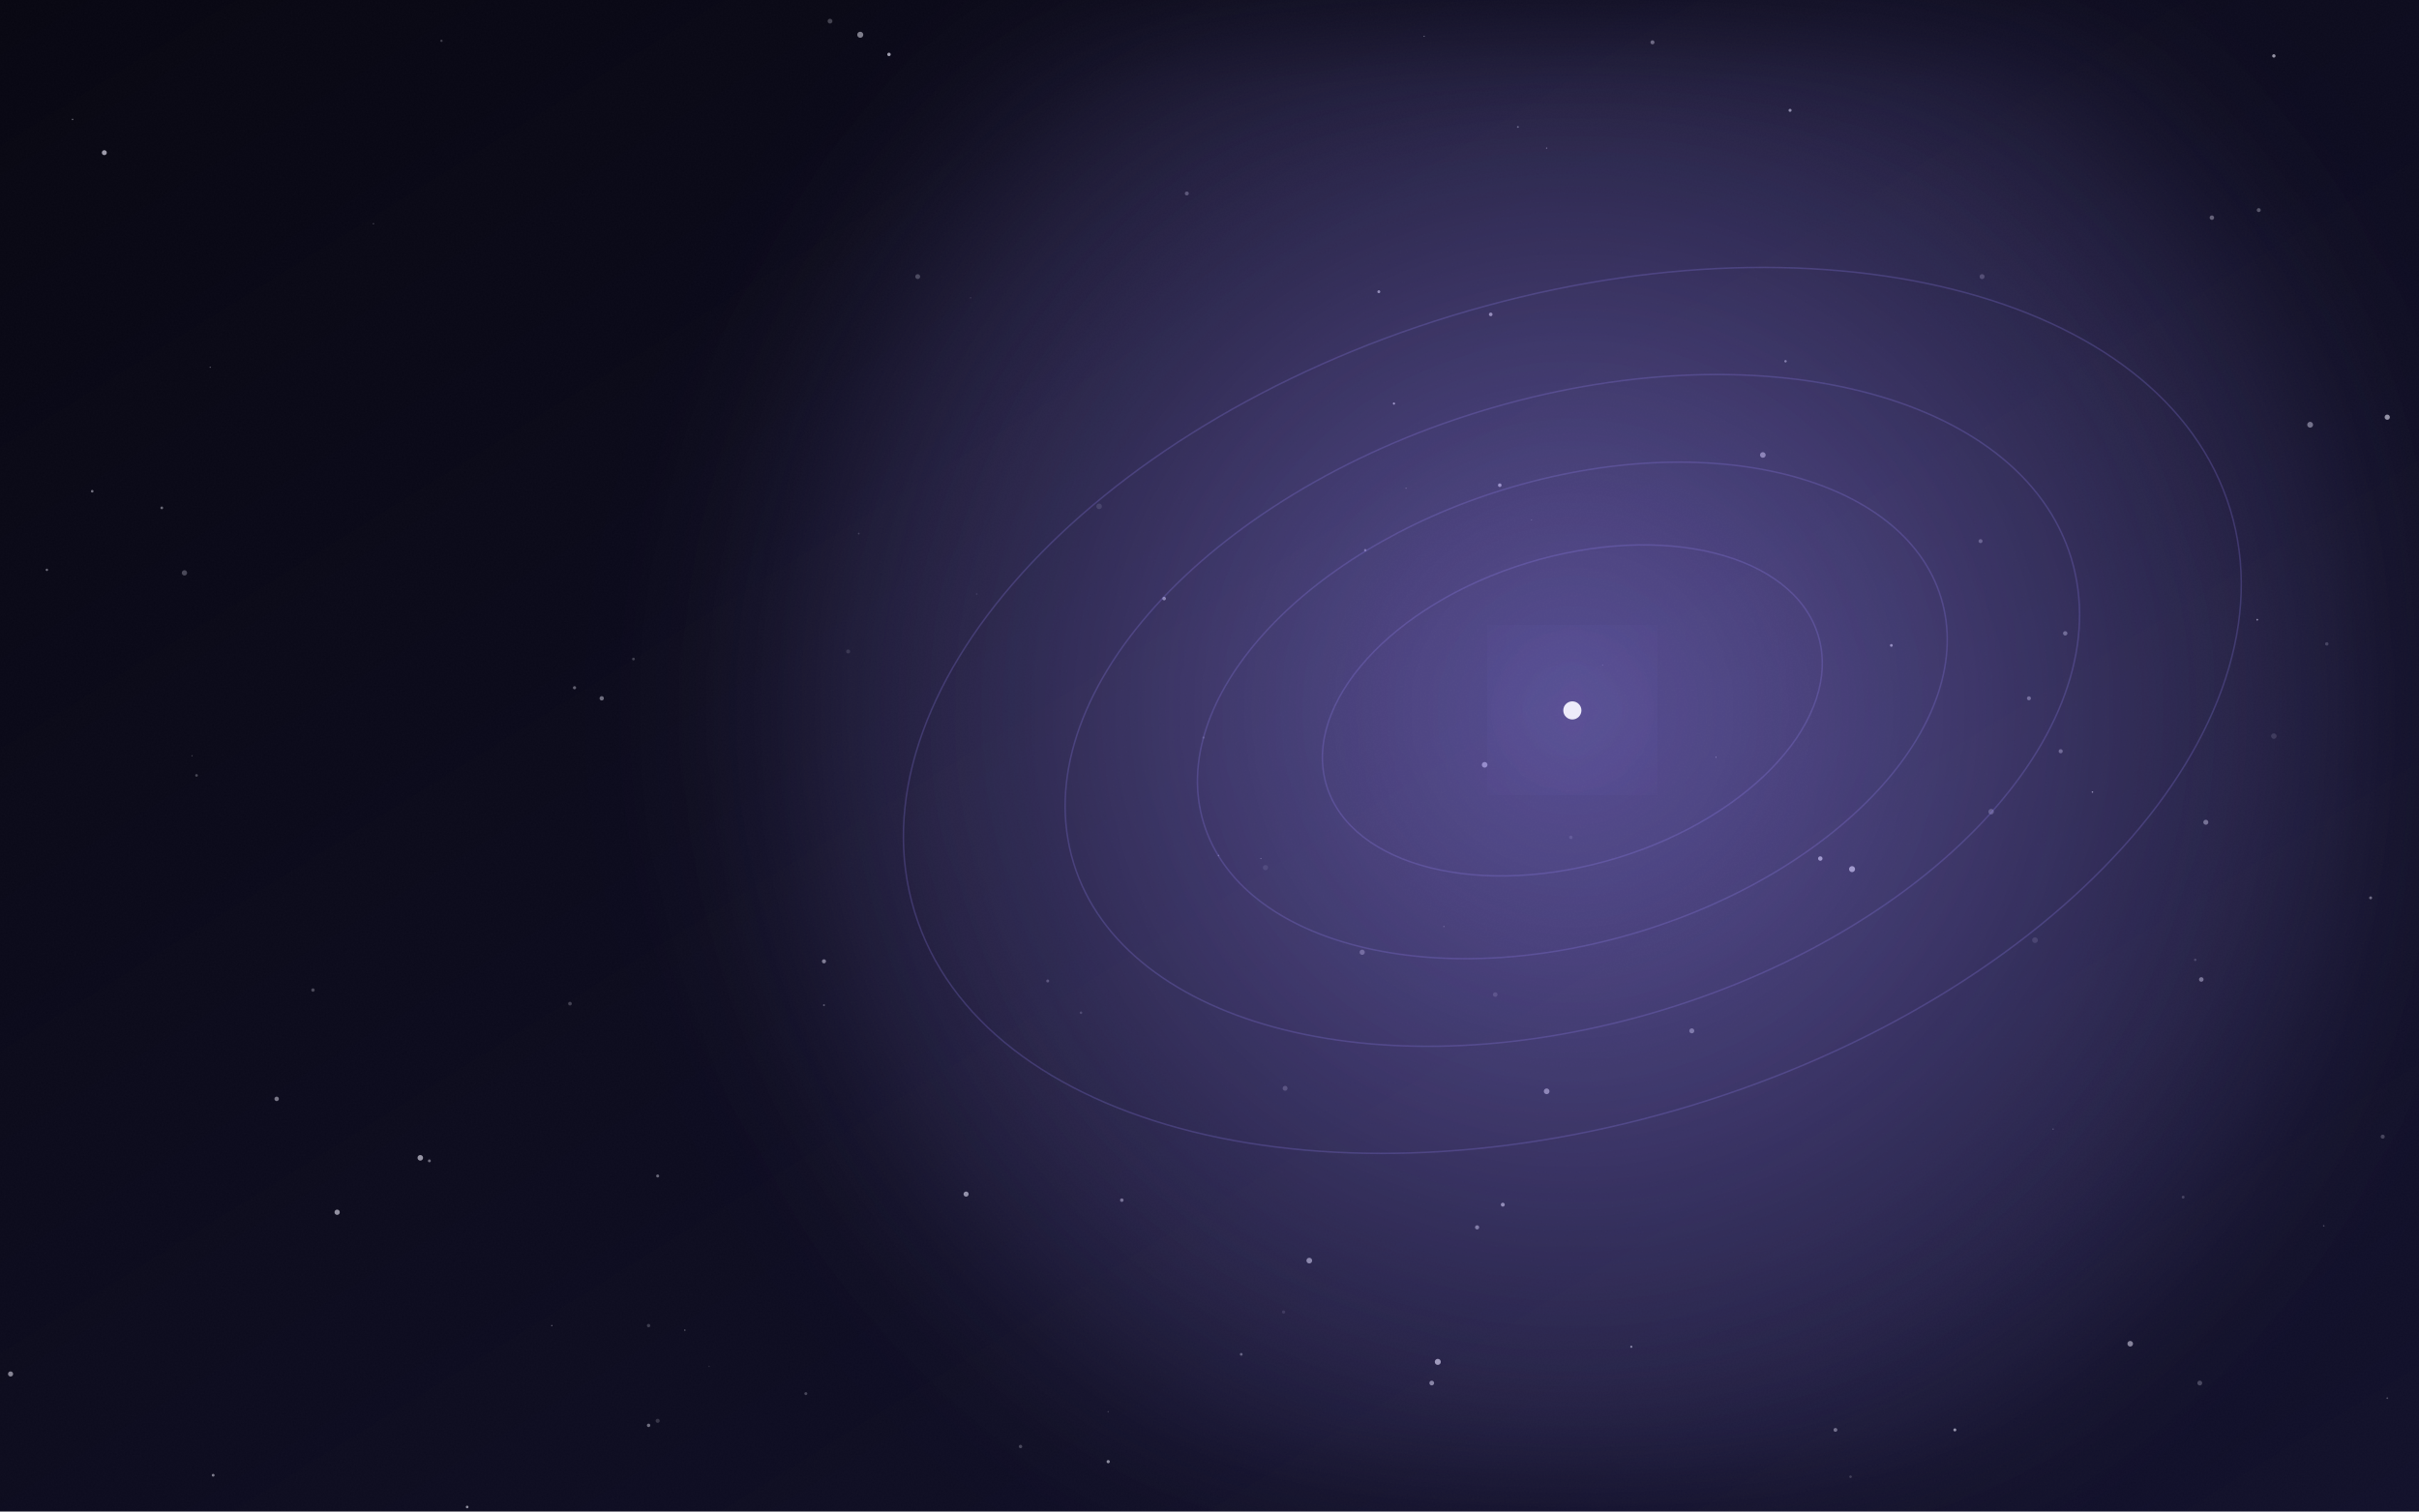
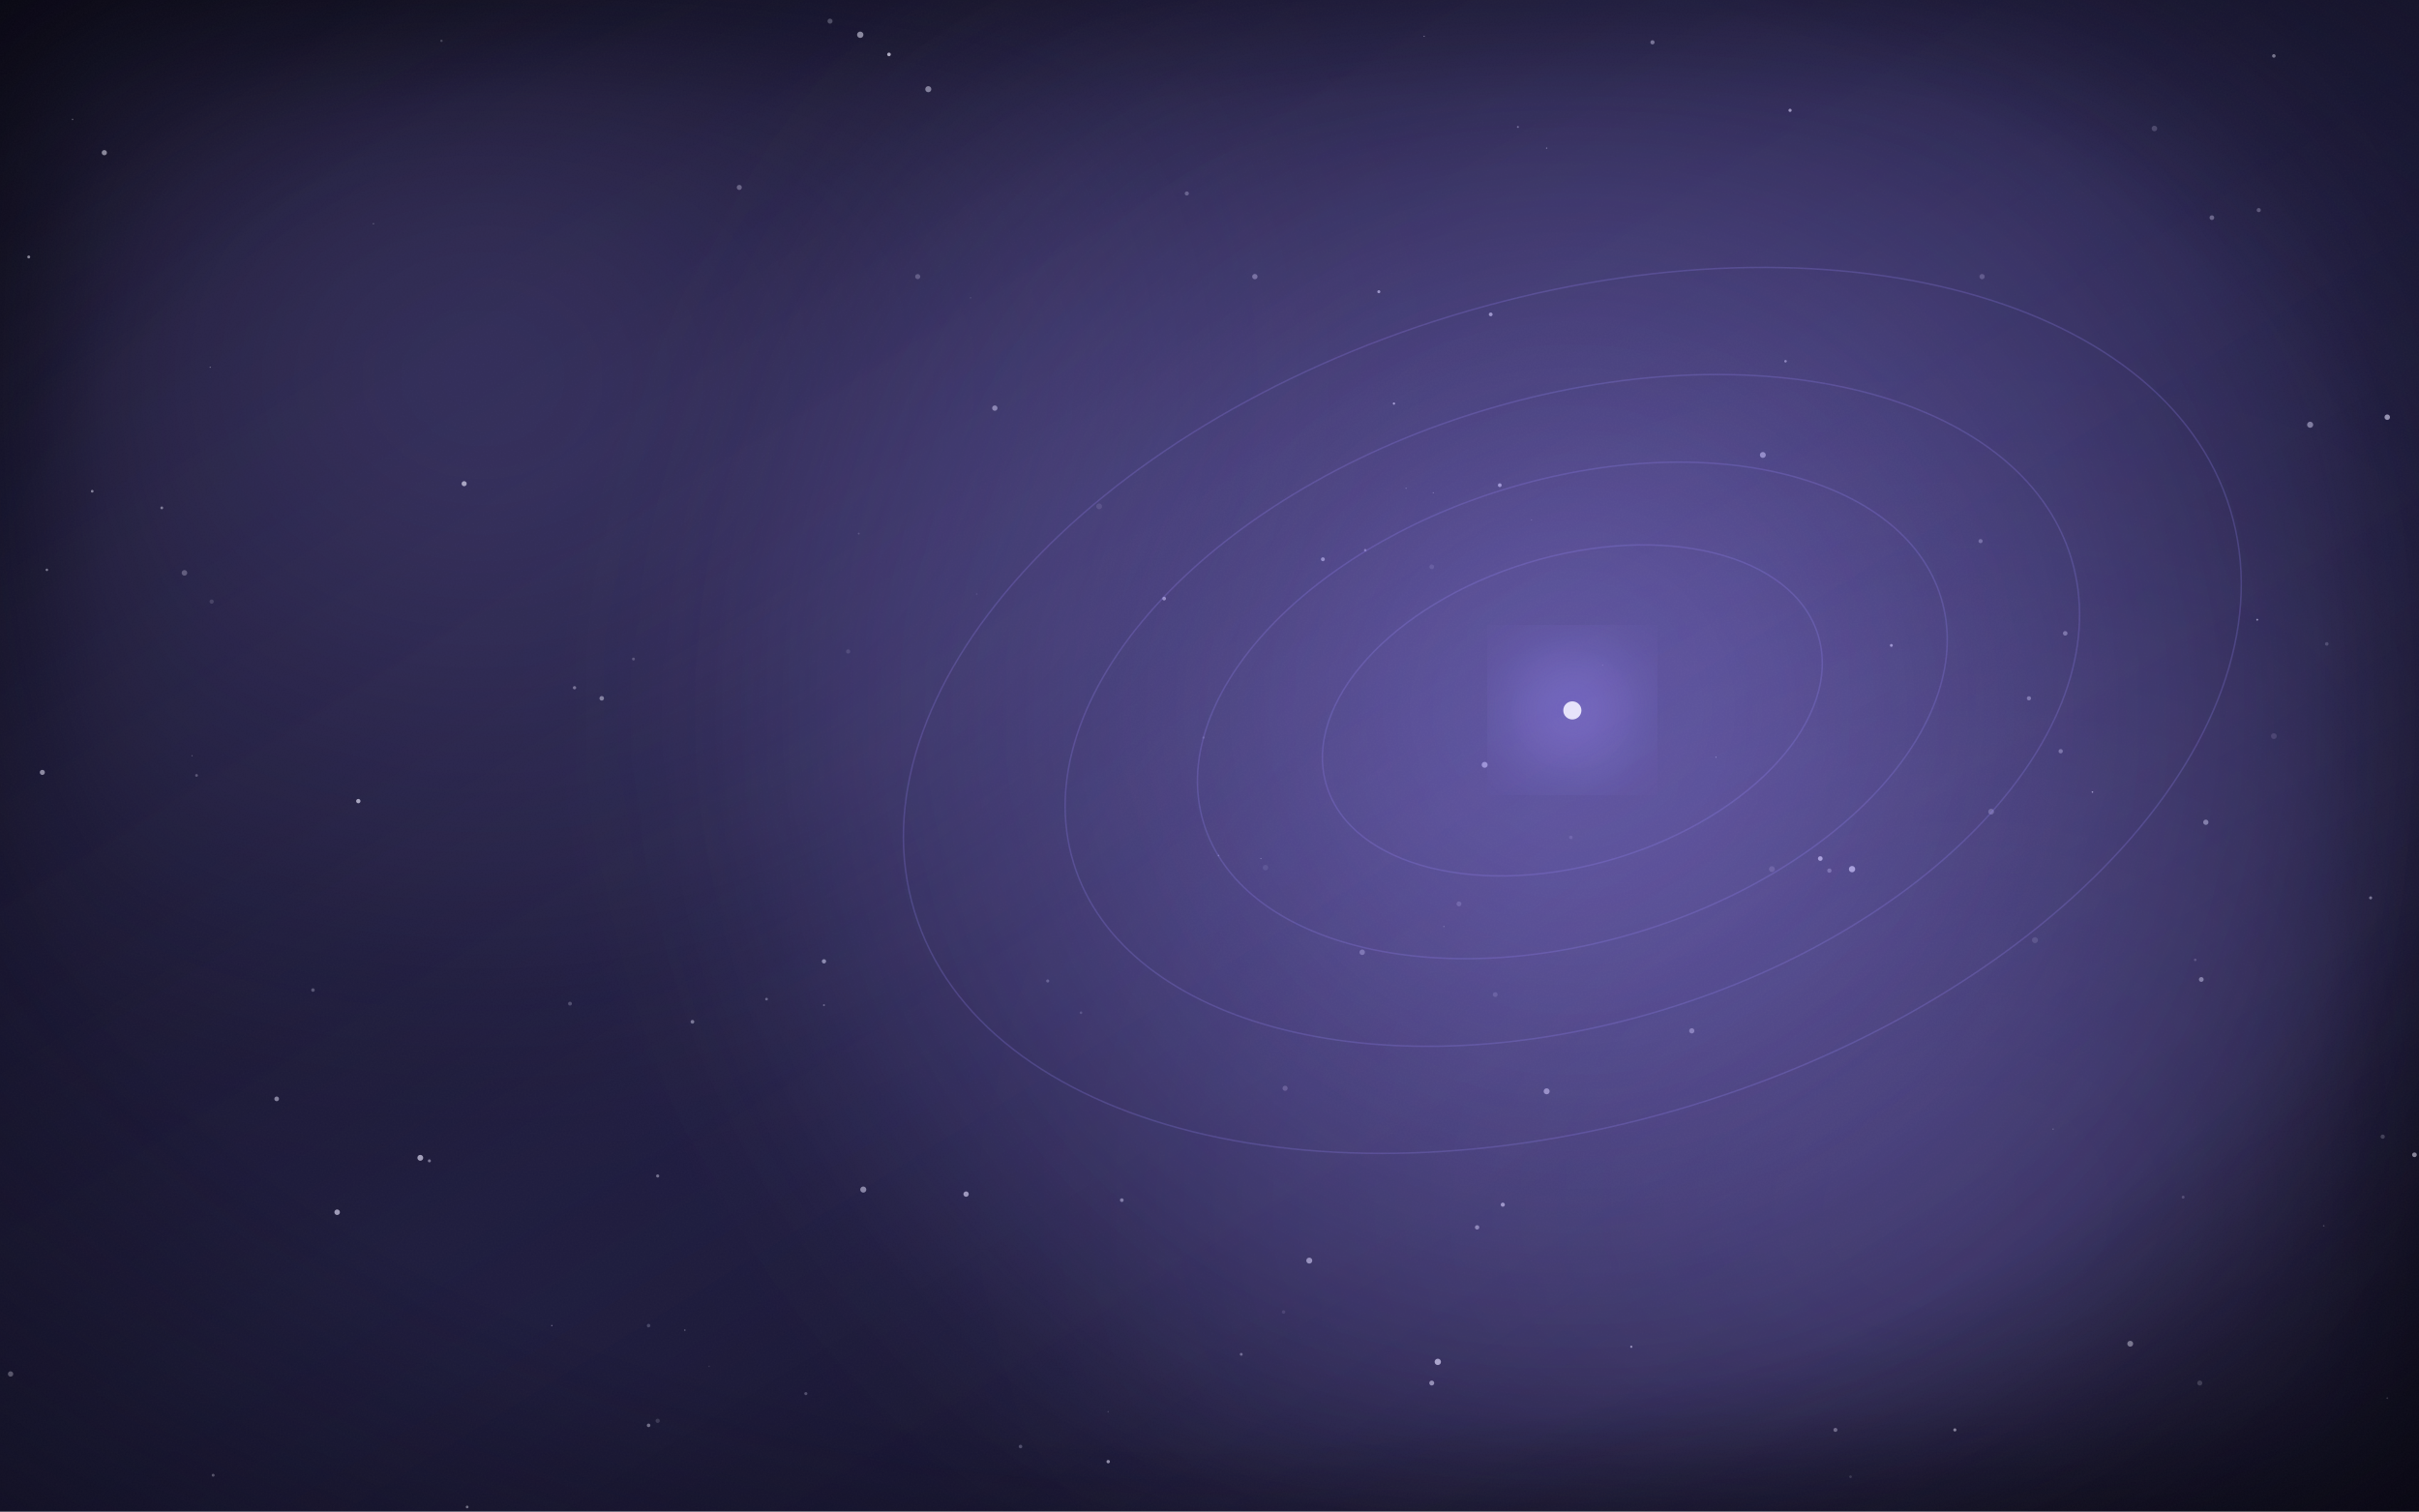
<svg xmlns="http://www.w3.org/2000/svg" viewBox="0 0 1600 1000" preserveAspectRatio="xMidYMid slice" role="img">
  <defs>
    <linearGradient id="b" x1="0" y1="0" x2="1" y2="1">
      <stop offset="0" stop-color="#070611" />
-       <stop offset="1" stop-color="#11102A" />
+       <stop offset=".55" stop-color="#11102A" />
+       <stop offset="1" stop-color="#070611" />
    </linearGradient>
    <radialGradient id="a" cx="50%" cy="50%" r="60%">
      <stop offset="0" stop-color="#9E8CFF" stop-opacity=".55" />
      <stop offset="1" stop-color="#9E8CFF" stop-opacity="0" />
    </radialGradient>
-     <filter id="s" x="-20%" y="-20%" width="140%" height="140%">
-       <feGaussianBlur stdDeviation="60" />
+     <linearGradient id="lk" x1="0" y1="0" x2="1" y2="1">
+       <stop offset="0" stop-color="#9E8CFF" stop-opacity="0" />
+       <stop offset=".5" stop-color="#9E8CFF" stop-opacity=".10" />
+       <stop offset="1" stop-color="#9E8CFF" stop-opacity="0" />
+     </linearGradient>
+     <radialGradient id="v" cx="50%" cy="46%" r="75%">
+       <stop offset="0" stop-color="#070611" stop-opacity="0" />
+       <stop offset=".66" stop-color="#070611" stop-opacity="0" />
+       <stop offset="1" stop-color="#070611" stop-opacity=".62" />
+     </radialGradient>
+     <filter id="s" x="-30%" y="-30%" width="160%" height="160%">
+       <feGaussianBlur stdDeviation="70" />
+     </filter>
+     <filter id="gg" x="-20%" y="-20%" width="140%" height="140%">
+       <feGaussianBlur stdDeviation="26" />
    </filter>
    <filter id="g">
      <feTurbulence type="fractalNoise" baseFrequency=".9" numOctaves="2" result="n" />
-       <feColorMatrix in="n" type="matrix" values="0 0 0 0 1  0 0 0 0 1  0 0 0 0 1  0 0 0 .035 0" />
+       <feColorMatrix in="n" type="matrix" values="0 0 0 0 1  0 0 0 0 1  0 0 0 0 1  0 0 0 .04 0" />
    </filter>
  </defs>
  <rect width="1600" height="1000" fill="url(#b)" />
+   <ellipse cx="320" cy="250" rx="520" ry="420" fill="url(#a)" filter="url(#s)" opacity=".5" />
+   <ellipse cx="1300" cy="800" rx="560" ry="460" fill="url(#a)" filter="url(#s)" opacity=".36" />
  <g fill="#EDEBFA">
-     <circle cx="292" cy="27" r="0.76" opacity="0.24" />
-     <circle cx="1184" cy="73" r="1.01" opacity="0.57" />
-     <circle cx="903" cy="364" r="0.80" opacity="0.42" />
-     <circle cx="727" cy="335" r="1.84" opacity="0.14" />
-     <circle cx="435" cy="940" r="1.35" opacity="0.18" />
-     <circle cx="1317" cy="537" r="1.84" opacity="0.27" />
-     <circle cx="1204" cy="568" r="1.47" opacity="0.66" />
-     <circle cx="806" cy="566" r="0.51" opacity="0.36" />
-     <circle cx="837" cy="574" r="1.74" opacity="0.12" />
-     <circle cx="834" cy="568" r="0.40" opacity="0.39" />
-     <circle cx="31" cy="377" r="0.79" opacity="0.44" />
-     <circle cx="947" cy="915" r="1.56" opacity="0.53" />
-     <circle cx="977" cy="812" r="1.37" opacity="0.47" />
-     <circle cx="642" cy="197" r="0.53" opacity="0.13" />
-     <circle cx="1358" cy="747" r="0.41" opacity="0.35" />
-     <circle cx="545" cy="665" r="0.65" opacity="0.31" />
-     <circle cx="675" cy="957" r="1.13" opacity="0.25" />
-     <circle cx="380" cy="455" r="1.05" opacity="0.38" />
-     <circle cx="1579" cy="925" r="0.57" opacity="0.30" />
-     <circle cx="1135" cy="501" r="0.34" opacity="0.61" />
-     <circle cx="1384" cy="524" r="0.53" opacity="0.57" />
-     <circle cx="1363" cy="497" r="1.36" opacity="0.36" />
-     <circle cx="69" cy="101" r="1.64" opacity="0.65" />
-     <circle cx="1004" cy="84" r="0.63" opacity="0.36" />
-     <circle cx="1493" cy="410" r="0.60" opacity="0.55" />
-     <circle cx="365" cy="877" r="0.47" opacity="0.37" />
-     <circle cx="1225" cy="575" r="1.99" opacity="0.66" />
-     <circle cx="247" cy="148" r="0.42" opacity="0.34" />
-     <circle cx="1459" cy="544" r="1.66" opacity="0.42" />
-     <circle cx="284" cy="768" r="0.96" opacity="0.43" />
-     <circle cx="549" cy="14" r="1.58" opacity="0.25" />
-     <circle cx="901" cy="630" r="1.72" opacity="0.34" />
-     <circle cx="588" cy="36" r="1.15" opacity="0.66" />
-     <circle cx="646" cy="393" r="0.56" opacity="0.12" />
-     <circle cx="912" cy="193" r="0.96" opacity="0.58" />
-     <circle cx="183" cy="727" r="1.48" opacity="0.47" />
-     <circle cx="1023" cy="722" r="1.88" opacity="0.53" />
-     <circle cx="1537" cy="811" r="0.53" opacity="0.26" />
-     <circle cx="398" cy="462" r="1.44" opacity="0.43" />
-     <circle cx="419" cy="436" r="0.91" opacity="0.24" />
-     <circle cx="1251" cy="427" r="0.93" opacity="0.57" />
-     <circle cx="1366" cy="419" r="1.44" opacity="0.37" />
-     <circle cx="1023" cy="98" r="0.44" opacity="0.44" />
-     <circle cx="127" cy="500" r="0.39" opacity="0.29" />
-     <circle cx="796" cy="488" r="0.70" opacity="0.20" />
-     <circle cx="1293" cy="946" r="1.00" opacity="0.60" />
-     <circle cx="1181" cy="239" r="0.81" opacity="0.49" />
-     <circle cx="141" cy="976" r="0.93" opacity="0.50" />
-     <circle cx="693" cy="649" r="0.98" opacity="0.27" />
-     <circle cx="1576" cy="752" r="1.34" opacity="0.24" />
-     <circle cx="1452" cy="635" r="0.82" opacity="0.20" />
-     <circle cx="770" cy="396" r="1.18" opacity="0.53" />
-     <circle cx="561" cy="431" r="1.32" opacity="0.14" />
-     <circle cx="785" cy="128" r="1.31" opacity="0.29" />
-     <circle cx="122" cy="379" r="1.76" opacity="0.28" />
-     <circle cx="1456" cy="648" r="1.51" opacity="0.44" />
-     <circle cx="469" cy="904" r="0.49" opacity="0.13" />
-     <circle cx="545" cy="636" r="1.35" opacity="0.50" />
-     <circle cx="986" cy="208" r="1.20" opacity="0.58" />
-     <circle cx="951" cy="901" r="2.00" opacity="0.64" />
-     <circle cx="821" cy="896" r="0.91" opacity="0.36" />
-     <circle cx="453" cy="880" r="0.39" opacity="0.60" />
-     <circle cx="1504" cy="487" r="1.82" opacity="0.14" />
-     <circle cx="1528" cy="281" r="1.93" opacity="0.44" />
-     <circle cx="223" cy="802" r="1.75" opacity="0.59" />
-     <circle cx="1119" cy="682" r="1.65" opacity="0.42" />
-     <circle cx="130" cy="513" r="0.88" opacity="0.27" />
-     <circle cx="1579" cy="276" r="1.73" opacity="0.60" />
-     <circle cx="850" cy="720" r="1.61" opacity="0.23" />
-     <circle cx="639" cy="790" r="1.69" opacity="0.59" />
-     <circle cx="955" cy="613" r="0.36" opacity="0.47" />
-     <circle cx="715" cy="670" r="0.83" opacity="0.20" />
-     <circle cx="742" cy="794" r="1.17" opacity="0.43" />
-     <circle cx="7" cy="909" r="1.69" opacity="0.54" />
-     <circle cx="1166" cy="301" r="1.86" opacity="0.52" />
-     <circle cx="533" cy="922" r="0.98" opacity="0.25" />
-     <circle cx="377" cy="664" r="1.21" opacity="0.24" />
-     <circle cx="1311" cy="183" r="1.65" opacity="0.23" />
-     <circle cx="1568" cy="594" r="0.97" opacity="0.41" />
-     <circle cx="429" cy="877" r="1.12" opacity="0.21" />
-     <circle cx="139" cy="243" r="0.34" opacity="0.59" />
-     <circle cx="849" cy="868" r="1.07" opacity="0.13" />
-     <circle cx="607" cy="183" r="1.61" opacity="0.25" />
-     <circle cx="1093" cy="28" r="1.33" opacity="0.40" />
-     <circle cx="1224" cy="977" r="0.85" opacity="0.19" />
-     <circle cx="994" cy="797" r="1.30" opacity="0.57" />
-     <circle cx="982" cy="506" r="1.86" opacity="0.58" />
-     <circle cx="207" cy="655" r="1.12" opacity="0.28" />
-     <circle cx="733" cy="967" r="1.07" opacity="0.56" />
-     <circle cx="930" cy="323" r="0.42" opacity="0.33" />
-     <circle cx="278" cy="766" r="1.84" opacity="0.61" />
-     <circle cx="435" cy="778" r="1.00" opacity="0.40" />
-     <circle cx="1494" cy="139" r="1.31" opacity="0.31" />
-     <circle cx="989" cy="658" r="1.53" opacity="0.17" />
-     <circle cx="1060" cy="440" r="0.38" opacity="0.23" />
-     <circle cx="1346" cy="622" r="1.87" opacity="0.14" />
-     <circle cx="569" cy="23" r="2.00" opacity="0.51" />
-     <circle cx="1342" cy="462" r="1.33" opacity="0.38" />
-     <circle cx="733" cy="934" r="0.50" opacity="0.18" />
-     <circle cx="429" cy="943" r="1.13" opacity="0.44" />
-     <circle cx="942" cy="24" r="0.35" opacity="0.57" />
-     <circle cx="61" cy="325" r="0.86" opacity="0.46" />
-     <circle cx="568" cy="353" r="0.58" opacity="0.20" />
-     <circle cx="1409" cy="889" r="1.85" opacity="0.52" />
-     <circle cx="309" cy="997" r="0.88" opacity="0.58" />
-     <circle cx="1455" cy="915" r="1.60" opacity="0.25" />
-     <circle cx="1039" cy="554" r="1.12" opacity="0.16" />
-     <circle cx="1214" cy="946" r="1.27" opacity="0.42" />
-     <circle cx="107" cy="336" r="0.90" opacity="0.42" />
-     <circle cx="1079" cy="891" r="0.73" opacity="0.50" />
-     <circle cx="1504" cy="37" r="1.12" opacity="0.61" />
-     <circle cx="922" cy="267" r="0.72" opacity="0.65" />
-     <circle cx="866" cy="834" r="1.88" opacity="0.54" />
-     <circle cx="1013" cy="344" r="0.33" opacity="0.34" />
-     <circle cx="992" cy="321" r="1.19" opacity="0.62" />
-     <circle cx="1539" cy="426" r="1.13" opacity="0.21" />
-     <circle cx="1463" cy="144" r="1.47" opacity="0.36" />
-     <circle cx="48" cy="79" r="0.51" opacity="0.44" />
-     <circle cx="1310" cy="358" r="1.31" opacity="0.32" />
-     <circle cx="1444" cy="792" r="0.93" opacity="0.21" />
+     <circle cx="292" cy="27" r="0.78" opacity="0.25" />
+     <circle cx="1184" cy="73" r="1.06" opacity="0.62" />
+     <circle cx="903" cy="364" r="0.83" opacity="0.44" />
+     <circle cx="727" cy="335" r="1.93" opacity="0.14" />
+     <circle cx="435" cy="940" r="1.41" opacity="0.18" />
+     <circle cx="1317" cy="537" r="1.93" opacity="0.28" />
+     <circle cx="1204" cy="568" r="1.54" opacity="0.70" />
+     <circle cx="806" cy="566" r="0.52" opacity="0.38" />
+     <circle cx="837" cy="574" r="1.82" opacity="0.12" />
+     <circle cx="834" cy="568" r="0.41" opacity="0.42" />
+     <circle cx="31" cy="377" r="0.82" opacity="0.47" />
+     <circle cx="947" cy="915" r="1.63" opacity="0.56" />
+     <circle cx="977" cy="812" r="1.44" opacity="0.50" />
+     <circle cx="642" cy="197" r="0.54" opacity="0.13" />
+     <circle cx="1358" cy="747" r="0.41" opacity="0.37" />
+     <circle cx="545" cy="665" r="0.67" opacity="0.33" />
+     <circle cx="675" cy="957" r="1.18" opacity="0.27" />
+     <circle cx="380" cy="455" r="1.09" opacity="0.40" />
+     <circle cx="1579" cy="925" r="0.59" opacity="0.32" />
+     <circle cx="1135" cy="501" r="0.35" opacity="0.66" />
+     <circle cx="1384" cy="524" r="0.55" opacity="0.61" />
+     <circle cx="1363" cy="497" r="1.42" opacity="0.38" />
+     <circle cx="69" cy="101" r="1.72" opacity="0.69" />
+     <circle cx="1004" cy="84" r="0.65" opacity="0.38" />
+     <circle cx="1493" cy="410" r="0.62" opacity="0.59" />
+     <circle cx="365" cy="877" r="0.48" opacity="0.39" />
+     <circle cx="1225" cy="575" r="2.09" opacity="0.70" />
+     <circle cx="247" cy="148" r="0.43" opacity="0.36" />
+     <circle cx="1459" cy="544" r="1.74" opacity="0.45" />
+     <circle cx="284" cy="768" r="1.00" opacity="0.46" />
+     <circle cx="549" cy="14" r="1.66" opacity="0.26" />
+     <circle cx="901" cy="630" r="1.81" opacity="0.36" />
+     <circle cx="588" cy="36" r="1.20" opacity="0.71" />
+     <circle cx="646" cy="393" r="0.58" opacity="0.12" />
+     <circle cx="912" cy="193" r="1.00" opacity="0.62" />
+     <circle cx="183" cy="727" r="1.55" opacity="0.51" />
+     <circle cx="1023" cy="722" r="1.98" opacity="0.56" />
+     <circle cx="1537" cy="811" r="0.55" opacity="0.28" />
+     <circle cx="398" cy="462" r="1.51" opacity="0.46" />
+     <circle cx="419" cy="436" r="0.95" opacity="0.25" />
+     <circle cx="1251" cy="427" r="0.96" opacity="0.61" />
+     <circle cx="1366" cy="419" r="1.50" opacity="0.39" />
+     <circle cx="1023" cy="98" r="0.45" opacity="0.47" />
+     <circle cx="127" cy="500" r="0.40" opacity="0.30" />
+     <circle cx="796" cy="488" r="0.73" opacity="0.21" />
+     <circle cx="1293" cy="946" r="1.04" opacity="0.65" />
+     <circle cx="1181" cy="239" r="0.84" opacity="0.53" />
+     <circle cx="141" cy="976" r="0.96" opacity="0.54" />
+     <circle cx="693" cy="649" r="1.02" opacity="0.29" />
+     <circle cx="1576" cy="752" r="1.40" opacity="0.25" />
+     <circle cx="1452" cy="635" r="0.86" opacity="0.21" />
+     <circle cx="770" cy="396" r="1.23" opacity="0.57" />
+     <circle cx="561" cy="431" r="1.38" opacity="0.14" />
+     <circle cx="785" cy="128" r="1.36" opacity="0.30" />
+     <circle cx="122" cy="379" r="1.85" opacity="0.29" />
+     <circle cx="1456" cy="648" r="1.58" opacity="0.46" />
+     <circle cx="469" cy="904" r="0.51" opacity="0.13" />
+     <circle cx="545" cy="636" r="1.41" opacity="0.54" />
+     <circle cx="986" cy="208" r="1.25" opacity="0.62" />
+     <circle cx="951" cy="901" r="2.10" opacity="0.69" />
+     <circle cx="821" cy="896" r="0.95" opacity="0.38" />
+     <circle cx="453" cy="880" r="0.39" opacity="0.64" />
+     <circle cx="1504" cy="487" r="1.91" opacity="0.14" />
+     <circle cx="1528" cy="281" r="2.02" opacity="0.47" />
+     <circle cx="223" cy="802" r="1.83" opacity="0.64" />
+     <circle cx="1119" cy="682" r="1.73" opacity="0.44" />
+     <circle cx="130" cy="513" r="0.91" opacity="0.28" />
+     <circle cx="1579" cy="276" r="1.81" opacity="0.64" />
+     <circle cx="850" cy="720" r="1.69" opacity="0.24" />
+     <circle cx="639" cy="790" r="1.77" opacity="0.63" />
+     <circle cx="955" cy="613" r="0.36" opacity="0.50" />
+     <circle cx="715" cy="670" r="0.86" opacity="0.20" />
+     <circle cx="742" cy="794" r="1.22" opacity="0.46" />
+     <circle cx="7" cy="909" r="1.77" opacity="0.57" />
+     <circle cx="1166" cy="301" r="1.95" opacity="0.56" />
+     <circle cx="533" cy="922" r="1.02" opacity="0.27" />
+     <circle cx="377" cy="664" r="1.27" opacity="0.25" />
+     <circle cx="1311" cy="183" r="1.73" opacity="0.24" />
+     <circle cx="1568" cy="594" r="1.01" opacity="0.44" />
+     <circle cx="429" cy="877" r="1.17" opacity="0.22" />
+     <circle cx="139" cy="243" r="0.34" opacity="0.64" />
+     <circle cx="849" cy="868" r="1.12" opacity="0.13" />
+     <circle cx="607" cy="183" r="1.68" opacity="0.26" />
+     <circle cx="1093" cy="28" r="1.39" opacity="0.43" />
+     <circle cx="1224" cy="977" r="0.88" opacity="0.20" />
+     <circle cx="994" cy="797" r="1.36" opacity="0.61" />
+     <circle cx="982" cy="506" r="1.96" opacity="0.62" />
+     <circle cx="207" cy="655" r="1.17" opacity="0.29" />
+     <circle cx="733" cy="967" r="1.12" opacity="0.60" />
+     <circle cx="930" cy="323" r="0.43" opacity="0.35" />
+     <circle cx="278" cy="766" r="1.93" opacity="0.66" />
+     <circle cx="435" cy="778" r="1.04" opacity="0.42" />
+     <circle cx="1494" cy="139" r="1.36" opacity="0.33" />
+     <circle cx="989" cy="658" r="1.60" opacity="0.18" />
+     <circle cx="1060" cy="440" r="0.39" opacity="0.24" />
+     <circle cx="1346" cy="622" r="1.96" opacity="0.15" />
+     <circle cx="569" cy="23" r="2.10" opacity="0.54" />
+     <circle cx="1342" cy="462" r="1.39" opacity="0.41" />
+     <circle cx="733" cy="934" r="0.51" opacity="0.18" />
+     <circle cx="429" cy="943" r="1.18" opacity="0.47" />
+     <circle cx="942" cy="24" r="0.35" opacity="0.61" />
+     <circle cx="61" cy="325" r="0.89" opacity="0.49" />
+     <circle cx="568" cy="353" r="0.60" opacity="0.20" />
+     <circle cx="1409" cy="889" r="1.94" opacity="0.55" />
+     <circle cx="309" cy="997" r="0.91" opacity="0.63" />
+     <circle cx="1455" cy="915" r="1.67" opacity="0.26" />
+     <circle cx="1039" cy="554" r="1.17" opacity="0.17" />
+     <circle cx="1214" cy="946" r="1.32" opacity="0.45" />
+     <circle cx="107" cy="336" r="0.93" opacity="0.45" />
+     <circle cx="1079" cy="891" r="0.76" opacity="0.53" />
+     <circle cx="1504" cy="37" r="1.17" opacity="0.66" />
+     <circle cx="922" cy="267" r="0.75" opacity="0.69" />
+     <circle cx="866" cy="834" r="1.97" opacity="0.58" />
+     <circle cx="1013" cy="344" r="0.33" opacity="0.36" />
+     <circle cx="992" cy="321" r="1.24" opacity="0.66" />
+     <circle cx="1539" cy="426" r="1.18" opacity="0.21" />
+     <circle cx="1463" cy="144" r="1.54" opacity="0.38" />
+     <circle cx="48" cy="79" r="0.52" opacity="0.47" />
+     <circle cx="1310" cy="358" r="1.37" opacity="0.34" />
+     <circle cx="1444" cy="792" r="0.96" opacity="0.22" />
+     <circle cx="507" cy="661" r="0.90" opacity="0.35" />
+     <circle cx="237" cy="530" r="1.44" opacity="0.67" />
+     <circle cx="1597" cy="764" r="1.55" opacity="0.69" />
+     <circle cx="948" cy="326" r="0.36" opacity="0.48" />
+     <circle cx="1172" cy="575" r="1.95" opacity="0.18" />
+     <circle cx="965" cy="598" r="1.61" opacity="0.22" />
+     <circle cx="1210" cy="576" r="1.42" opacity="0.33" />
+     <circle cx="947" cy="375" r="1.55" opacity="0.15" />
+     <circle cx="489" cy="124" r="1.68" opacity="0.33" />
+     <circle cx="307" cy="320" r="1.68" opacity="0.65" />
+     <circle cx="140" cy="398" r="1.41" opacity="0.16" />
+     <circle cx="614" cy="59" r="2.01" opacity="0.49" />
+     <circle cx="1425" cy="85" r="1.83" opacity="0.24" />
+     <circle cx="658" cy="270" r="1.77" opacity="0.49" />
+     <circle cx="458" cy="676" r="1.23" opacity="0.44" />
+     <circle cx="19" cy="170" r="0.97" opacity="0.65" />
+     <circle cx="28" cy="511" r="1.68" opacity="0.55" />
+     <circle cx="875" cy="370" r="1.29" opacity="0.57" />
+     <circle cx="830" cy="183" r="1.77" opacity="0.38" />
+     <circle cx="571" cy="787" r="2.01" opacity="0.53" />
  </g>
-   <ellipse cx="1040" cy="470" rx="540" ry="540" fill="url(#a)" filter="url(#s)" />
+   <ellipse cx="1040" cy="470" rx="560" ry="560" fill="url(#a)" filter="url(#s)" />
  <g fill="none" stroke="#9E8CFF" stroke-opacity=".22" transform="rotate(-17 1040 470)">
    <ellipse cx="1040" cy="470" rx="170" ry="102" />
    <ellipse cx="1040" cy="470" rx="255" ry="153" />
    <ellipse cx="1040" cy="470" rx="345" ry="207" />
    <ellipse cx="1040" cy="470" rx="455" ry="273" />
  </g>
-   <circle cx="1040" cy="470" r="40" fill="#9E8CFF" opacity=".4" filter="url(#s)" />
+   <circle cx="1040" cy="470" r="40" fill="#9E8CFF" opacity=".4" filter="url(#gg)" />
  <circle cx="1040" cy="470" r="6" fill="#EDEBFA" />
+   <rect width="1600" height="1000" fill="url(#lk)" />
+   <rect width="1600" height="1000" fill="url(#v)" />
  <rect width="1600" height="1000" filter="url(#g)" opacity=".5" />
</svg>
